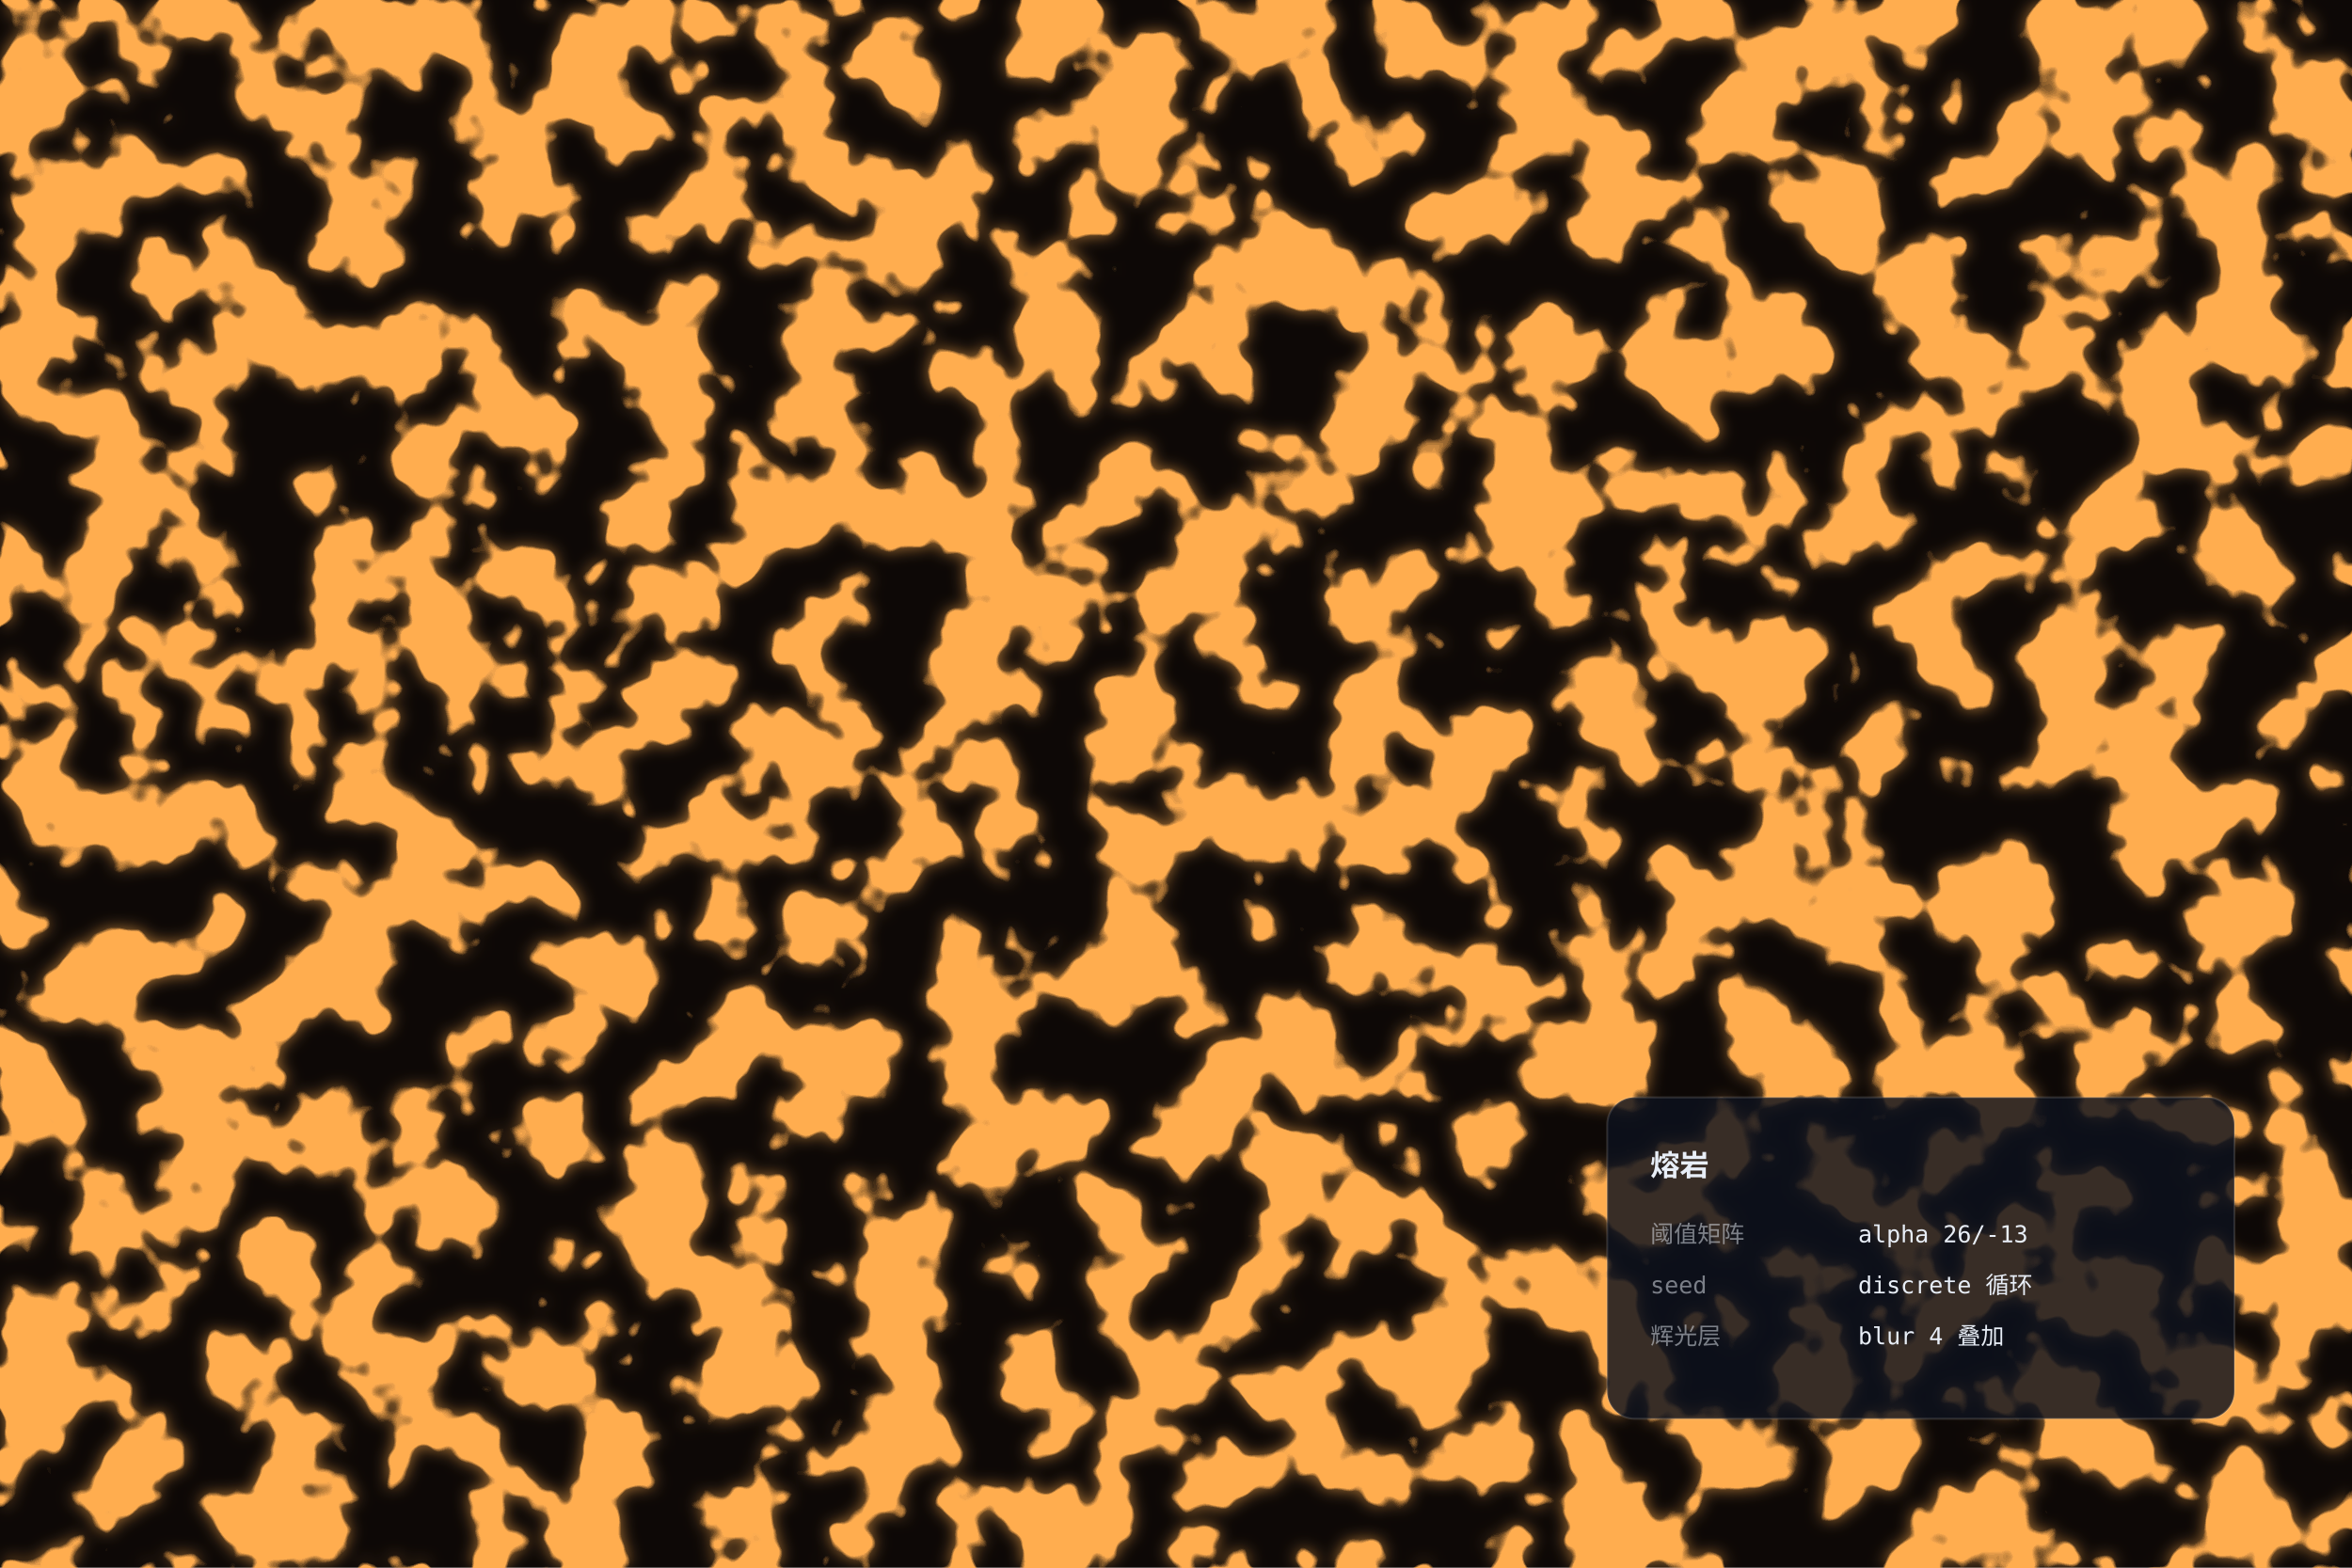
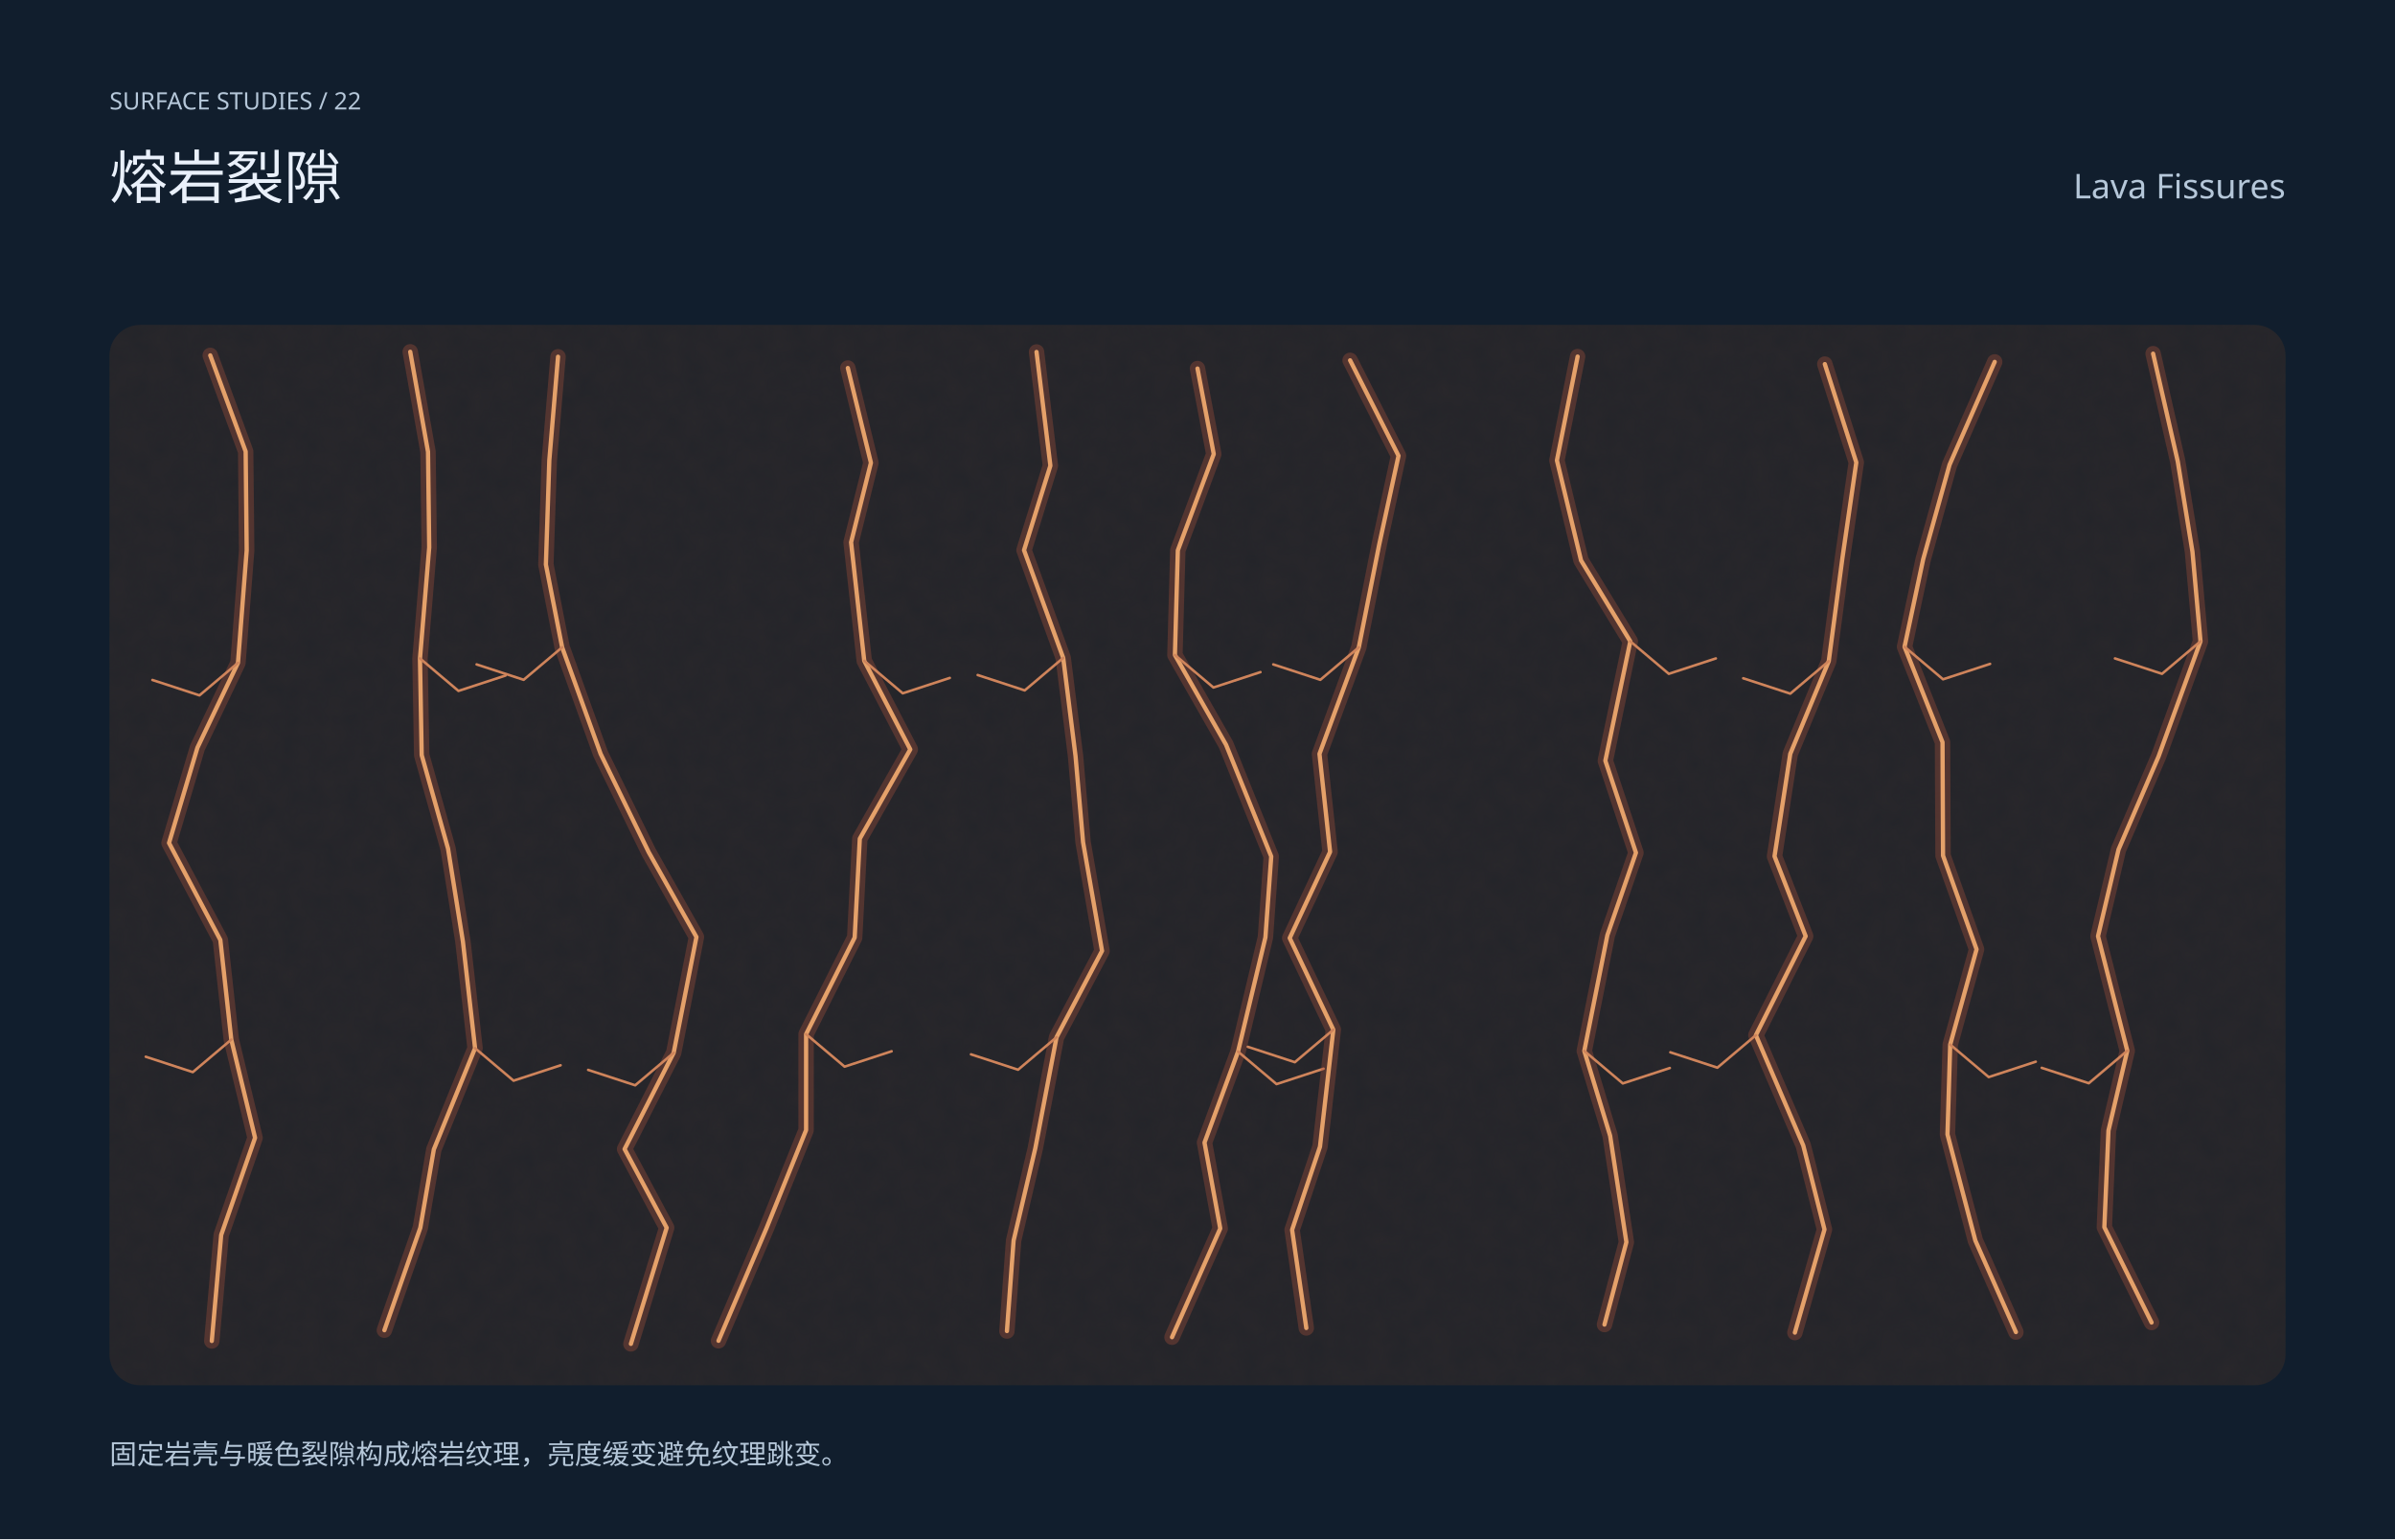
- <svg xmlns="http://www.w3.org/2000/svg" width="1200" height="800" viewBox="0 0 1200 800" font-family="PingFang SC, Hiragino Sans GB, Microsoft YaHei, sans-serif">
+ <svg xmlns="http://www.w3.org/2000/svg" width="1400" height="900" viewBox="0 0 1400 900" role="img" aria-labelledby="title desc" font-family="PingFang SC, Microsoft YaHei, sans-serif">
+   <rect x="0" y="0" width="1400" height="900" fill="#111e2d" />
+   <text x="64" y="64" font-size="14" fill="#b5c7d9" text-anchor="start">SURFACE STUDIES / 22</text>
+   <text x="64" y="116" font-size="34" fill="#e9f0fa" text-anchor="start">熔岩裂隙</text>
+   <text x="1336" y="116" font-size="20" fill="#b5c7d9" text-anchor="end">Lava Fissures</text>
  <defs>
-     <filter id="lavaF" x="0" y="0" width="100%" height="100%">
-       <feTurbulence type="fractalNoise" baseFrequency="0.025" numOctaves="3" seed="3" result="n">
-         <animate attributeName="seed" calcMode="discrete" values="3;7;12;5;3" keyTimes="0;0.25;0.5;0.75;1" dur="3s" repeatCount="indefinite" />
-       </feTurbulence>
-       <feColorMatrix type="matrix" values="0 0 0 0 1  0 0 0 0 0.42  0 0 0 0 0.08  0 0 0 26 -13" />
-     </filter>
-     <filter id="lavaG" x="0" y="0" width="100%" height="100%">
-       <feTurbulence type="fractalNoise" baseFrequency="0.025" numOctaves="3" seed="3" result="n">
-         <animate attributeName="seed" calcMode="discrete" values="3;7;12;5;3" keyTimes="0;0.25;0.5;0.75;1" dur="3s" repeatCount="indefinite" />
-       </feTurbulence>
-       <feColorMatrix type="matrix" values="0 0 0 0 1  0 0 0 0 0.42  0 0 0 0 0.08  0 0 0 26 -13" />
-       <feGaussianBlur stdDeviation="4" />
-     </filter>
+     <clipPath id="stage">
+       <rect x="64" y="190" width="1272" height="620" rx="18" />
+     </clipPath>
  </defs>
-   <rect width="1200" height="800" fill="#0d0806" />
-   <rect width="1200" height="800" filter="url(#lavaG)" opacity="0.7" />
-   <rect width="1200" height="800" filter="url(#lavaF)" />
-   <rect x="820" y="560" width="320" height="164" rx="14" fill="rgba(13,18,30,0.82)" stroke="rgba(255,255,255,0.14)" />
-   <text x="842" y="600" font-size="15" fill="#e8eef7" text-anchor="start" font-weight="700">熔岩</text>
-   <text x="842" y="634" font-size="12" fill="rgba(232,238,247,0.5)" text-anchor="start" font-family="SFMono-Regular, Menlo, monospace">阈值矩阵</text>
-   <text x="948" y="634" font-size="12" fill="#e8eef7" text-anchor="start" font-family="SFMono-Regular, Menlo, monospace">alpha 26/-13</text>
-   <text x="842" y="660" font-size="12" fill="rgba(232,238,247,0.5)" text-anchor="start" font-family="SFMono-Regular, Menlo, monospace">seed</text>
-   <text x="948" y="660" font-size="12" fill="#e8eef7" text-anchor="start" font-family="SFMono-Regular, Menlo, monospace">discrete 循环</text>
-   <text x="842" y="686" font-size="12" fill="rgba(232,238,247,0.5)" text-anchor="start" font-family="SFMono-Regular, Menlo, monospace">辉光层</text>
-   <text x="948" y="686" font-size="12" fill="#e8eef7" text-anchor="start" font-family="SFMono-Regular, Menlo, monospace">blur 4 叠加</text>
+   <g clip-path="url(#stage)">
+     <rect x="64" y="190" width="1272" height="620" fill="#29272b" />
+     <defs>
+       <filter id="rock" x="0" y="0" width="100%" height="100%" color-interpolation-filters="sRGB">
+         <feTurbulence type="fractalNoise" baseFrequency=".08" numOctaves="3" seed="29" stitchTiles="stitch" result="noise" />
+         <feColorMatrix in="noise" type="matrix" values="0 0 0 0 0.067 0 0 0 0 0.106 0 0 0 0 0.141 1 0 0 0 0" />
+       </filter>
+     </defs>
+     <rect x="64" y="190" width="1272" height="620" fill="#111b24" filter="url(#rock)" opacity="0.25" />
+     <path d="M122.9 207.8 L143.6 264.0 L144.2 321.8 L139.1 387.6 L115.4 437.2 L98.8 492.9 L128.8 549.6 L135.2 607.9 L149.1 665.3 L129.3 722.1 L123.8 784.1" fill="none" stroke="#a7513b" stroke-width="9" stroke-linecap="round" stroke-linejoin="round" opacity=".35" />
+     <path d="M122.9 207.8 L143.6 264.0 L144.2 321.8 L139.1 387.6 L115.4 437.2 L98.8 492.9 L128.8 549.6 L135.2 607.9 L149.1 665.3 L129.3 722.1 L123.8 784.1" fill="none" stroke="#e5a16a" stroke-width="2.5" stroke-linecap="round" stroke-linejoin="round" class="shine" />
+     <path d="M139.1 387.6l-22.5 19 -27.5 -9" fill="none" stroke="#cf845b" stroke-width="1.5" stroke-linecap="round" stroke-linejoin="round" class="shine" />
+     <path d="M135.2 607.9l-22.5 19 -27.5 -9" fill="none" stroke="#cf845b" stroke-width="1.5" stroke-linecap="round" stroke-linejoin="round" class="shine" />
+     <path d="M239.8 205.7 L250.2 264.2 L250.9 320.1 L245.5 385.0 L246.5 441.5 L261.9 496.2 L270.6 550.6 L277.7 612.9 L253.6 672.1 L245.7 717.9 L224.7 777.8" fill="none" stroke="#a7513b" stroke-width="9" stroke-linecap="round" stroke-linejoin="round" opacity=".35" />
+     <path d="M239.8 205.7 L250.2 264.2 L250.9 320.1 L245.5 385.0 L246.5 441.5 L261.9 496.2 L270.6 550.6 L277.7 612.9 L253.6 672.1 L245.7 717.9 L224.7 777.8" fill="none" stroke="#e5a16a" stroke-width="2.5" stroke-linecap="round" stroke-linejoin="round" class="shine" />
+     <path d="M245.5 385.0l22.5 19 27.5 -9" fill="none" stroke="#cf845b" stroke-width="1.5" stroke-linecap="round" stroke-linejoin="round" class="shine" />
+     <path d="M277.7 612.9l22.5 19 27.5 -9" fill="none" stroke="#cf845b" stroke-width="1.5" stroke-linecap="round" stroke-linejoin="round" class="shine" />
+     <path d="M326.2 208.6 L321.1 269.2 L319.1 330.1 L328.6 378.5 L351.1 440.8 L379.2 498.3 L407.1 547.9 L393.8 615.6 L365.1 671.9 L389.7 717.9 L368.8 785.8" fill="none" stroke="#a7513b" stroke-width="9" stroke-linecap="round" stroke-linejoin="round" opacity=".35" />
+     <path d="M326.2 208.6 L321.1 269.2 L319.1 330.1 L328.6 378.5 L351.1 440.8 L379.2 498.3 L407.1 547.9 L393.8 615.6 L365.1 671.9 L389.7 717.9 L368.8 785.8" fill="none" stroke="#e5a16a" stroke-width="2.5" stroke-linecap="round" stroke-linejoin="round" class="shine" />
+     <path d="M328.6 378.5l-22.5 19 -27.5 -9" fill="none" stroke="#cf845b" stroke-width="1.5" stroke-linecap="round" stroke-linejoin="round" class="shine" />
+     <path d="M393.8 615.6l-22.5 19 -27.5 -9" fill="none" stroke="#cf845b" stroke-width="1.5" stroke-linecap="round" stroke-linejoin="round" class="shine" />
+     <path d="M495.6 215.2 L509.1 270.6 L497.5 317.1 L505.2 386.4 L532.1 438.2 L502.6 490.4 L499.6 548.2 L471.2 604.7 L471.2 660.8 L448.0 718.3 L420.0 784.0" fill="none" stroke="#a7513b" stroke-width="9" stroke-linecap="round" stroke-linejoin="round" opacity=".35" />
+     <path d="M495.6 215.2 L509.1 270.6 L497.5 317.1 L505.2 386.4 L532.1 438.2 L502.6 490.4 L499.6 548.2 L471.2 604.7 L471.2 660.8 L448.0 718.3 L420.0 784.0" fill="none" stroke="#e5a16a" stroke-width="2.5" stroke-linecap="round" stroke-linejoin="round" class="shine" />
+     <path d="M505.2 386.4l22.5 19 27.5 -9" fill="none" stroke="#cf845b" stroke-width="1.5" stroke-linecap="round" stroke-linejoin="round" class="shine" />
+     <path d="M471.2 604.7l22.5 19 27.5 -9" fill="none" stroke="#cf845b" stroke-width="1.5" stroke-linecap="round" stroke-linejoin="round" class="shine" />
+     <path d="M605.9 205.8 L614.0 272.3 L598.6 321.7 L621.5 384.7 L628.7 442.1 L633.1 492.4 L644.2 556.0 L617.6 606.5 L605.2 671.4 L592.5 725.4 L588.6 778.3" fill="none" stroke="#a7513b" stroke-width="9" stroke-linecap="round" stroke-linejoin="round" opacity=".35" />
+     <path d="M605.9 205.8 L614.0 272.3 L598.6 321.7 L621.5 384.7 L628.7 442.1 L633.1 492.4 L644.2 556.0 L617.6 606.5 L605.2 671.4 L592.5 725.4 L588.6 778.3" fill="none" stroke="#e5a16a" stroke-width="2.5" stroke-linecap="round" stroke-linejoin="round" class="shine" />
+     <path d="M621.5 384.7l-22.5 19 -27.5 -9" fill="none" stroke="#cf845b" stroke-width="1.5" stroke-linecap="round" stroke-linejoin="round" class="shine" />
+     <path d="M617.6 606.5l-22.5 19 -27.5 -9" fill="none" stroke="#cf845b" stroke-width="1.5" stroke-linecap="round" stroke-linejoin="round" class="shine" />
+     <path d="M700.0 215.5 L709.5 265.5 L688.5 321.8 L686.8 383.0 L716.7 435.5 L743.1 500.8 L739.7 548.1 L723.7 614.9 L704.1 668.1 L713.3 718.3 L685.1 781.9" fill="none" stroke="#a7513b" stroke-width="9" stroke-linecap="round" stroke-linejoin="round" opacity=".35" />
+     <path d="M700.0 215.5 L709.5 265.5 L688.5 321.8 L686.8 383.0 L716.7 435.5 L743.1 500.8 L739.7 548.1 L723.7 614.9 L704.1 668.1 L713.3 718.3 L685.1 781.9" fill="none" stroke="#e5a16a" stroke-width="2.5" stroke-linecap="round" stroke-linejoin="round" class="shine" />
+     <path d="M686.8 383.0l22.5 19 27.5 -9" fill="none" stroke="#cf845b" stroke-width="1.5" stroke-linecap="round" stroke-linejoin="round" class="shine" />
+     <path d="M723.7 614.9l22.5 19 27.5 -9" fill="none" stroke="#cf845b" stroke-width="1.5" stroke-linecap="round" stroke-linejoin="round" class="shine" />
+     <path d="M789.2 210.7 L817.5 266.5 L806.2 318.5 L794.3 378.5 L771.3 440.8 L777.5 498.1 L753.9 548.5 L779.4 602.1 L771.6 670.5 L755.3 719.1 L763.6 776.5" fill="none" stroke="#a7513b" stroke-width="9" stroke-linecap="round" stroke-linejoin="round" opacity=".35" />
+     <path d="M789.2 210.7 L817.5 266.5 L806.2 318.5 L794.3 378.5 L771.3 440.8 L777.5 498.1 L753.9 548.5 L779.4 602.1 L771.6 670.5 L755.3 719.1 L763.6 776.5" fill="none" stroke="#e5a16a" stroke-width="2.5" stroke-linecap="round" stroke-linejoin="round" class="shine" />
+     <path d="M794.3 378.5l-22.5 19 -27.5 -9" fill="none" stroke="#cf845b" stroke-width="1.5" stroke-linecap="round" stroke-linejoin="round" class="shine" />
+     <path d="M779.4 602.1l-22.5 19 -27.5 -9" fill="none" stroke="#cf845b" stroke-width="1.5" stroke-linecap="round" stroke-linejoin="round" class="shine" />
+     <path d="M922.2 208.5 L910.1 269.2 L924.2 327.7 L953.0 375.0 L938.4 444.8 L956.3 498.6 L939.6 546.8 L926.1 614.5 L941.2 664.1 L950.7 726.3 L937.9 774.5" fill="none" stroke="#a7513b" stroke-width="9" stroke-linecap="round" stroke-linejoin="round" opacity=".35" />
+     <path d="M922.2 208.5 L910.1 269.2 L924.2 327.7 L953.0 375.0 L938.4 444.8 L956.3 498.6 L939.6 546.8 L926.1 614.5 L941.2 664.1 L950.7 726.3 L937.9 774.5" fill="none" stroke="#e5a16a" stroke-width="2.5" stroke-linecap="round" stroke-linejoin="round" class="shine" />
+     <path d="M953.0 375.0l22.5 19 27.5 -9" fill="none" stroke="#cf845b" stroke-width="1.5" stroke-linecap="round" stroke-linejoin="round" class="shine" />
+     <path d="M926.1 614.5l22.5 19 27.5 -9" fill="none" stroke="#cf845b" stroke-width="1.5" stroke-linecap="round" stroke-linejoin="round" class="shine" />
+     <path d="M1066.7 212.9 L1085.1 270.4 L1077.0 326.2 L1069.0 386.6 L1046.5 440.8 L1037.3 500.7 L1055.5 547.4 L1026.4 605.3 L1054.1 669.8 L1066.5 718.9 L1049.2 779.2" fill="none" stroke="#a7513b" stroke-width="9" stroke-linecap="round" stroke-linejoin="round" opacity=".35" />
+     <path d="M1066.7 212.9 L1085.1 270.4 L1077.0 326.2 L1069.0 386.6 L1046.5 440.8 L1037.3 500.7 L1055.5 547.4 L1026.4 605.3 L1054.1 669.8 L1066.5 718.9 L1049.2 779.2" fill="none" stroke="#e5a16a" stroke-width="2.5" stroke-linecap="round" stroke-linejoin="round" class="shine" />
+     <path d="M1069.0 386.6l-22.5 19 -27.5 -9" fill="none" stroke="#cf845b" stroke-width="1.5" stroke-linecap="round" stroke-linejoin="round" class="shine" />
+     <path d="M1026.4 605.3l-22.5 19 -27.5 -9" fill="none" stroke="#cf845b" stroke-width="1.5" stroke-linecap="round" stroke-linejoin="round" class="shine" />
+     <path d="M1166.0 211.6 L1139.6 271.8 L1124.2 327.0 L1113.3 378.2 L1135.5 434.0 L1135.8 500.3 L1155.4 555.1 L1140.0 610.8 L1138.4 663.3 L1154.7 725.4 L1178.4 778.9" fill="none" stroke="#a7513b" stroke-width="9" stroke-linecap="round" stroke-linejoin="round" opacity=".35" />
+     <path d="M1166.0 211.6 L1139.6 271.8 L1124.2 327.0 L1113.3 378.2 L1135.5 434.0 L1135.8 500.3 L1155.4 555.1 L1140.0 610.8 L1138.4 663.3 L1154.7 725.4 L1178.4 778.9" fill="none" stroke="#e5a16a" stroke-width="2.5" stroke-linecap="round" stroke-linejoin="round" class="shine" />
+     <path d="M1113.3 378.2l22.5 19 27.5 -9" fill="none" stroke="#cf845b" stroke-width="1.5" stroke-linecap="round" stroke-linejoin="round" class="shine" />
+     <path d="M1140.0 610.8l22.5 19 27.5 -9" fill="none" stroke="#cf845b" stroke-width="1.5" stroke-linecap="round" stroke-linejoin="round" class="shine" />
+     <path d="M1258.6 206.8 L1273.0 269.8 L1281.6 322.6 L1286.3 375.0 L1261.8 442.3 L1238.4 496.7 L1226.4 547.4 L1243.5 614.4 L1232.5 661.1 L1230.1 717.6 L1257.7 773.3" fill="none" stroke="#a7513b" stroke-width="9" stroke-linecap="round" stroke-linejoin="round" opacity=".35" />
+     <path d="M1258.6 206.8 L1273.0 269.8 L1281.6 322.6 L1286.3 375.0 L1261.8 442.3 L1238.4 496.7 L1226.4 547.4 L1243.5 614.4 L1232.5 661.1 L1230.1 717.6 L1257.7 773.3" fill="none" stroke="#e5a16a" stroke-width="2.5" stroke-linecap="round" stroke-linejoin="round" class="shine" />
+     <path d="M1286.3 375.0l-22.5 19 -27.5 -9" fill="none" stroke="#cf845b" stroke-width="1.5" stroke-linecap="round" stroke-linejoin="round" class="shine" />
+     <path d="M1243.5 614.4l-22.5 19 -27.5 -9" fill="none" stroke="#cf845b" stroke-width="1.5" stroke-linecap="round" stroke-linejoin="round" class="shine" />
+   </g>
+   <text x="64" y="856" font-size="16" fill="#b5c7d9" text-anchor="start">固定岩壳与暖色裂隙构成熔岩纹理，亮度缓变避免纹理跳变。</text>
+   <style>@keyframes drift{50%{transform:translate(0,12px)}}@keyframes shine{50%{opacity:.75}}.drift{animation:drift 10s ease-in-out infinite}.shine{animation:shine 8s ease-in-out infinite}@media(prefers-reduced-motion:reduce){.drift,.shine{animation:none}}</style>
</svg>
